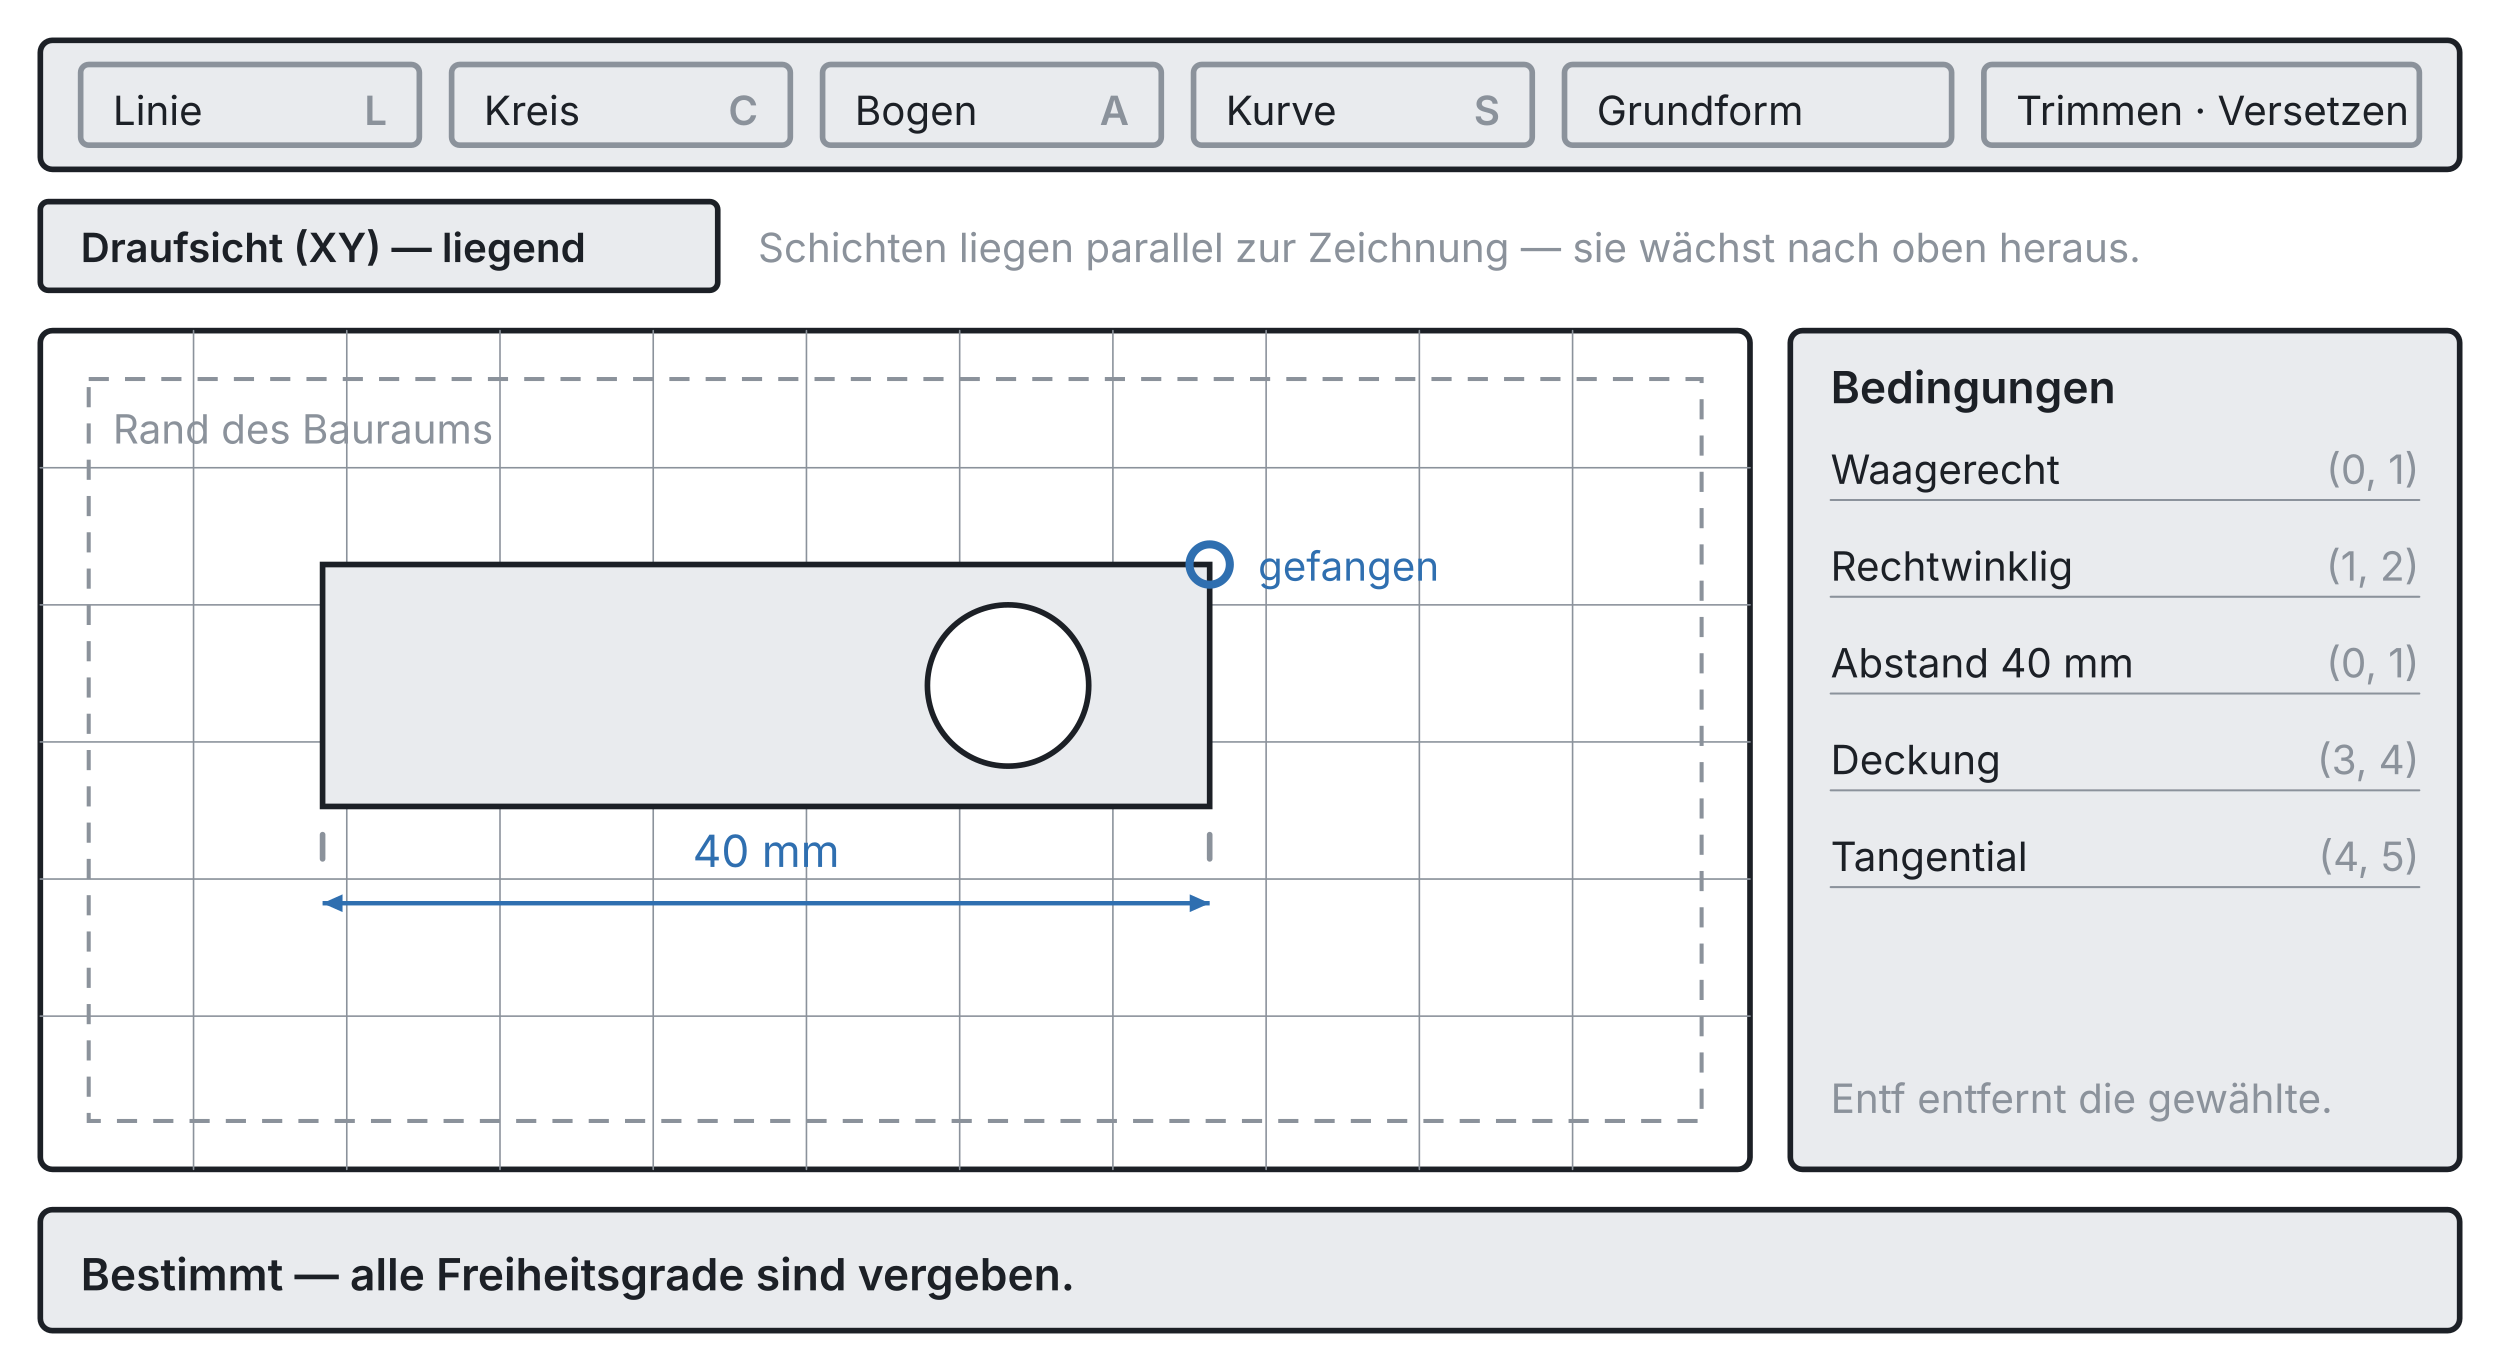
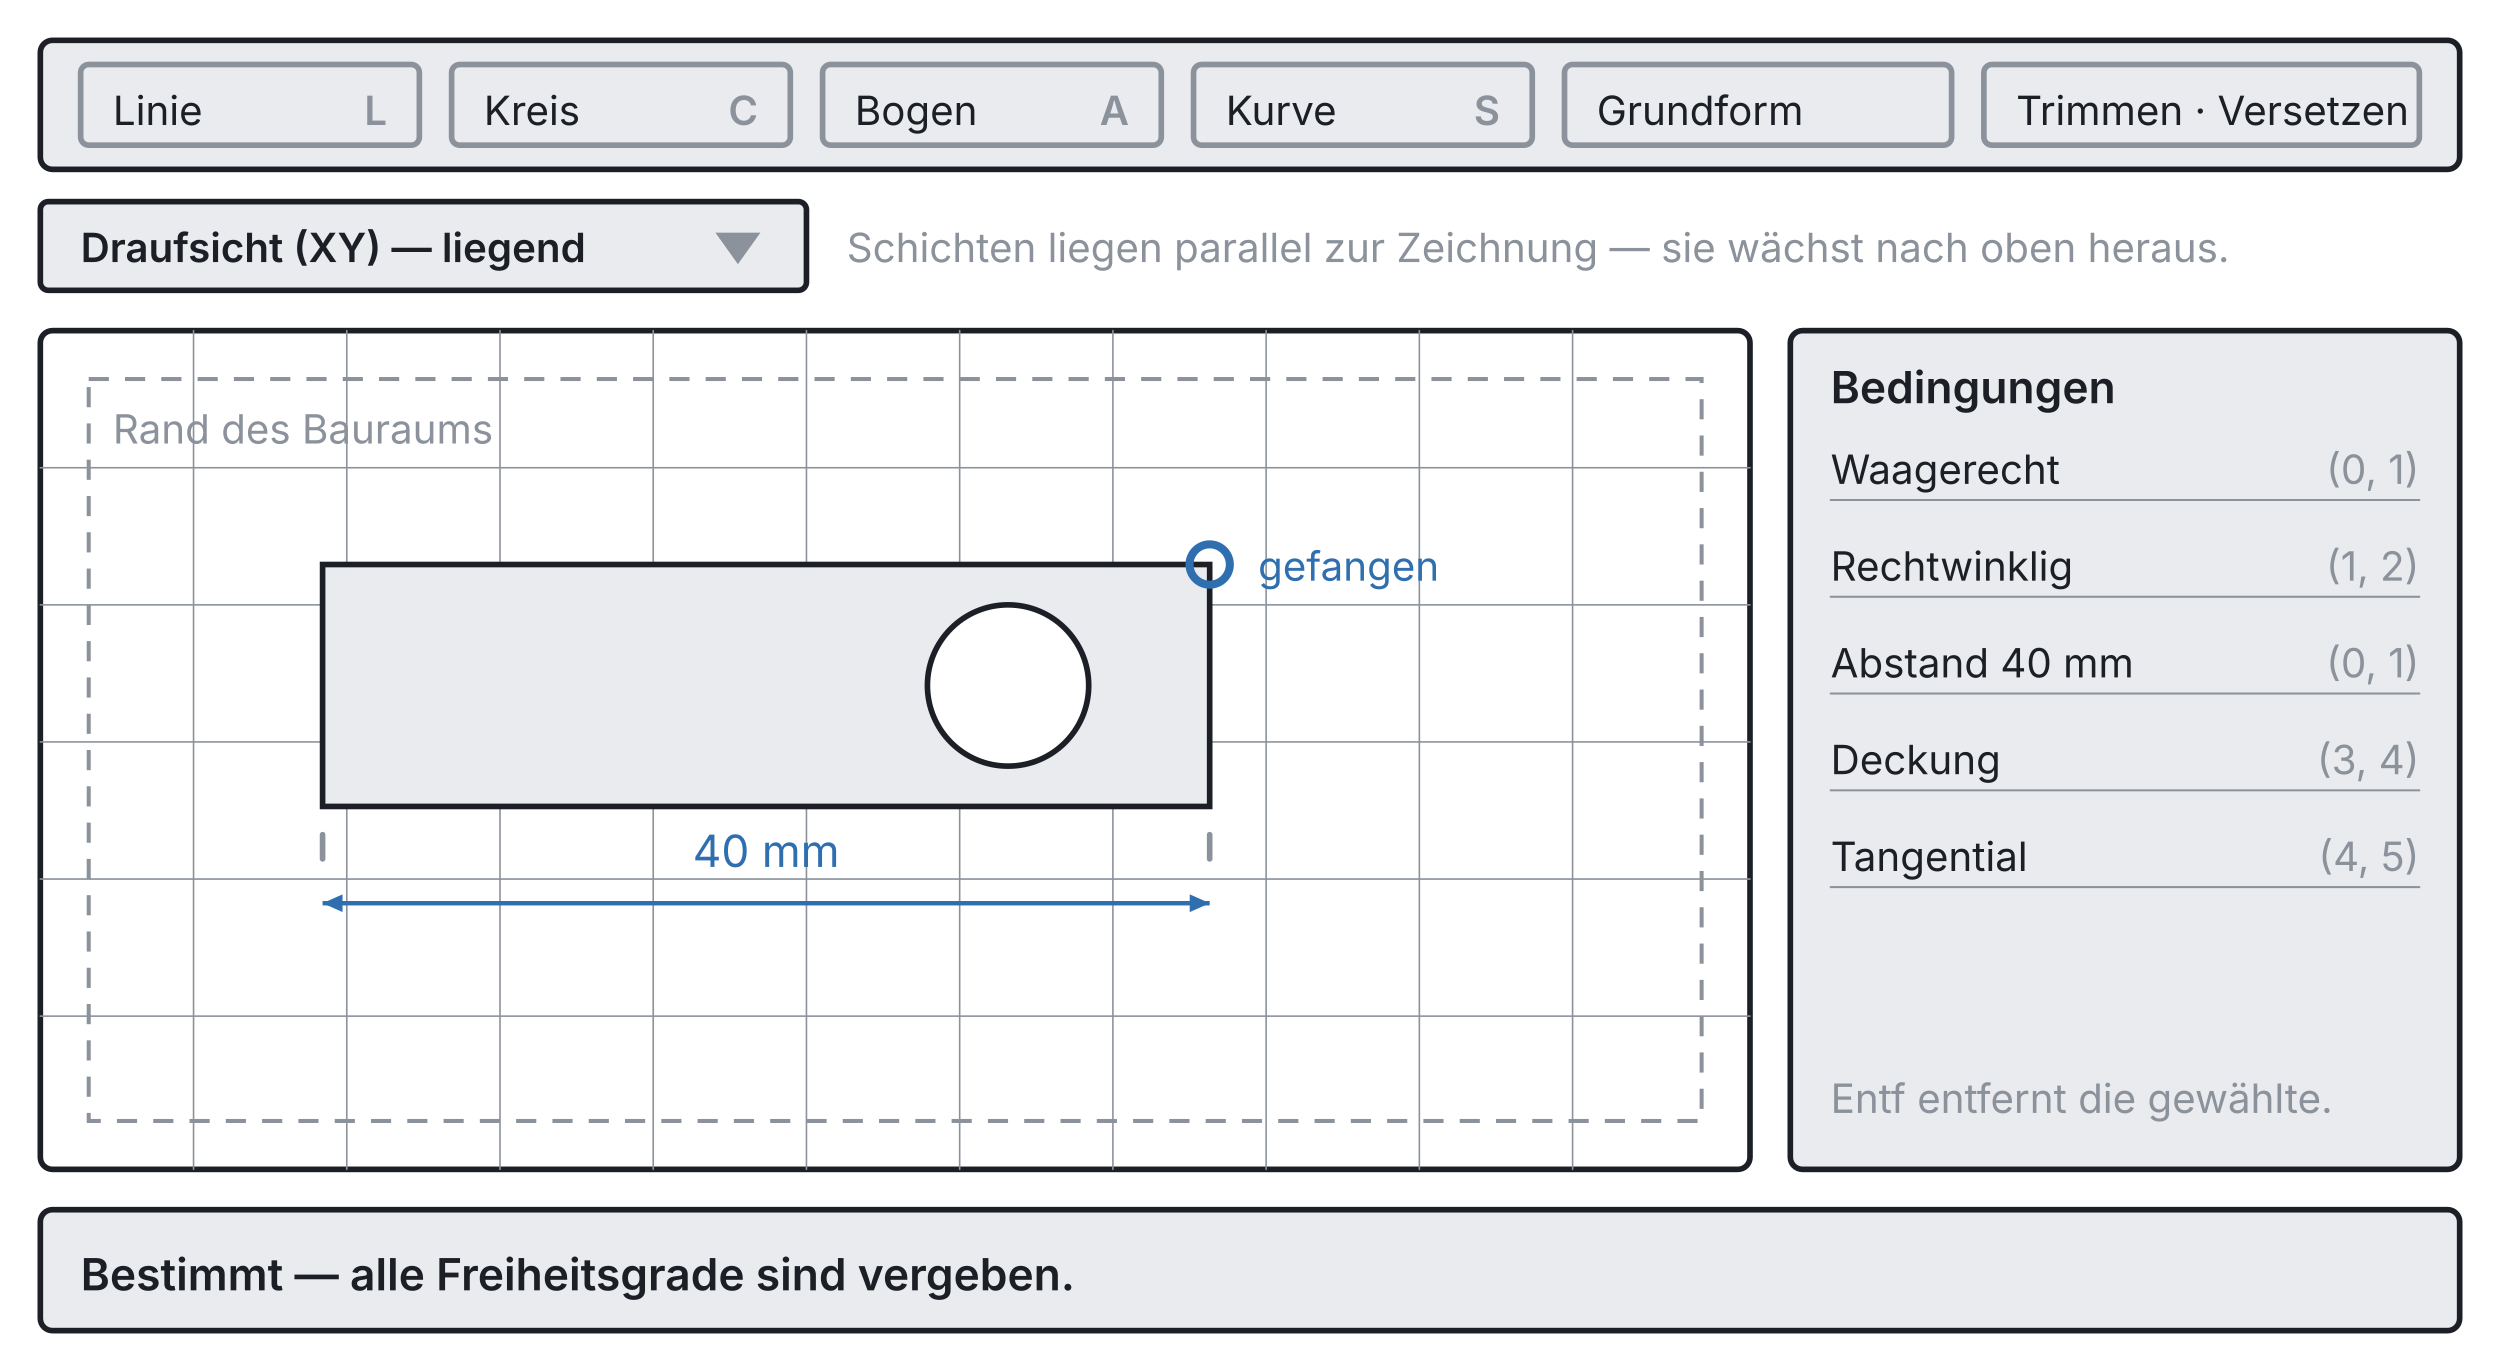
<svg xmlns="http://www.w3.org/2000/svg" viewBox="0 0 620 340" width="620" height="340">
  <defs>
    <marker id="arrow2f6fb0" viewBox="0 0 10 10" refX="9" refY="5" markerWidth="5" markerHeight="5" orient="auto-start-reverse">
      <path d="M 0 1 L 9 5 L 0 9 z" fill="#2f6fb0" />
    </marker>
  </defs>
  <rect x="0" y="0" width="620" height="340" fill="#ffffff" />
  <rect x="10" y="10" width="600" height="32" rx="3" fill="#e9ebee" stroke="#1c2026" stroke-width="1.4" />
  <rect x="20" y="16" width="84" height="20" rx="2" fill="none" stroke="#8b929b" stroke-width="1.4" />
  <text x="28" y="31" fill="#1c2026" font-size="10" font-family="system-ui, -apple-system, Segoe UI, sans-serif" text-anchor="start">Linie</text>
  <text x="96" y="31" fill="#8b929b" font-size="10" font-family="system-ui, -apple-system, Segoe UI, sans-serif" text-anchor="end" font-weight="600">L</text>
  <rect x="112" y="16" width="84" height="20" rx="2" fill="none" stroke="#8b929b" stroke-width="1.4" />
  <text x="120" y="31" fill="#1c2026" font-size="10" font-family="system-ui, -apple-system, Segoe UI, sans-serif" text-anchor="start">Kreis</text>
  <text x="188" y="31" fill="#8b929b" font-size="10" font-family="system-ui, -apple-system, Segoe UI, sans-serif" text-anchor="end" font-weight="600">C</text>
  <rect x="204" y="16" width="84" height="20" rx="2" fill="none" stroke="#8b929b" stroke-width="1.4" />
  <text x="212" y="31" fill="#1c2026" font-size="10" font-family="system-ui, -apple-system, Segoe UI, sans-serif" text-anchor="start">Bogen</text>
  <text x="280" y="31" fill="#8b929b" font-size="10" font-family="system-ui, -apple-system, Segoe UI, sans-serif" text-anchor="end" font-weight="600">A</text>
  <rect x="296" y="16" width="84" height="20" rx="2" fill="none" stroke="#8b929b" stroke-width="1.4" />
  <text x="304" y="31" fill="#1c2026" font-size="10" font-family="system-ui, -apple-system, Segoe UI, sans-serif" text-anchor="start">Kurve</text>
  <text x="372" y="31" fill="#8b929b" font-size="10" font-family="system-ui, -apple-system, Segoe UI, sans-serif" text-anchor="end" font-weight="600">S</text>
  <rect x="388" y="16" width="96" height="20" rx="2" fill="none" stroke="#8b929b" stroke-width="1.4" />
  <text x="396" y="31" fill="#1c2026" font-size="10" font-family="system-ui, -apple-system, Segoe UI, sans-serif" text-anchor="start">Grundform</text>
  <rect x="492" y="16" width="108" height="20" rx="2" fill="none" stroke="#8b929b" stroke-width="1.4" />
  <text x="500" y="31" fill="#1c2026" font-size="10" font-family="system-ui, -apple-system, Segoe UI, sans-serif" text-anchor="start">Trimmen · Versetzen</text>
-   <rect x="10" y="50" width="168" height="22" rx="2" fill="#e9ebee" stroke="#1c2026" stroke-width="1.4" />
+   <rect x="10" y="50" width="190" height="22" rx="2" fill="#e9ebee" stroke="#1c2026" stroke-width="1.4" />
  <text x="20" y="65" fill="#1c2026" font-size="10" font-family="system-ui, -apple-system, Segoe UI, sans-serif" text-anchor="start" font-weight="600">Draufsicht (XY) — liegend</text>
-   <text x="188" y="65" fill="#8b929b" font-size="10" font-family="system-ui, -apple-system, Segoe UI, sans-serif" text-anchor="start">Schichten liegen parallel zur Zeichnung — sie wächst nach oben heraus.</text>
+   <polygon points="178,58 188,58 183,65" fill="#8b929b" stroke="#8b929b" stroke-width="0.6" />
+   <text x="210" y="65" fill="#8b929b" font-size="10" font-family="system-ui, -apple-system, Segoe UI, sans-serif" text-anchor="start">Schichten liegen parallel zur Zeichnung — sie wächst nach oben heraus.</text>
  <rect x="10" y="82" width="424" height="208" rx="3" fill="#ffffff" stroke="#1c2026" stroke-width="1.4" />
  <line x1="48" y1="82" x2="48" y2="290" stroke="#8b929b" stroke-width="0.4" stroke-linecap="round" />
  <line x1="86" y1="82" x2="86" y2="290" stroke="#8b929b" stroke-width="0.4" stroke-linecap="round" />
  <line x1="124" y1="82" x2="124" y2="290" stroke="#8b929b" stroke-width="0.4" stroke-linecap="round" />
  <line x1="162" y1="82" x2="162" y2="290" stroke="#8b929b" stroke-width="0.4" stroke-linecap="round" />
  <line x1="200" y1="82" x2="200" y2="290" stroke="#8b929b" stroke-width="0.4" stroke-linecap="round" />
  <line x1="238" y1="82" x2="238" y2="290" stroke="#8b929b" stroke-width="0.4" stroke-linecap="round" />
  <line x1="276" y1="82" x2="276" y2="290" stroke="#8b929b" stroke-width="0.4" stroke-linecap="round" />
  <line x1="314" y1="82" x2="314" y2="290" stroke="#8b929b" stroke-width="0.4" stroke-linecap="round" />
  <line x1="352" y1="82" x2="352" y2="290" stroke="#8b929b" stroke-width="0.4" stroke-linecap="round" />
  <line x1="390" y1="82" x2="390" y2="290" stroke="#8b929b" stroke-width="0.4" stroke-linecap="round" />
  <line x1="10" y1="116" x2="434" y2="116" stroke="#8b929b" stroke-width="0.4" stroke-linecap="round" />
  <line x1="10" y1="150" x2="434" y2="150" stroke="#8b929b" stroke-width="0.4" stroke-linecap="round" />
  <line x1="10" y1="184" x2="434" y2="184" stroke="#8b929b" stroke-width="0.4" stroke-linecap="round" />
  <line x1="10" y1="218" x2="434" y2="218" stroke="#8b929b" stroke-width="0.4" stroke-linecap="round" />
  <line x1="10" y1="252" x2="434" y2="252" stroke="#8b929b" stroke-width="0.4" stroke-linecap="round" />
  <rect x="22" y="94" width="400" height="184" rx="0" fill="none" stroke="#8b929b" stroke-width="1" stroke-dasharray="5 4" />
  <text x="28" y="110" fill="#8b929b" font-size="10" font-family="system-ui, -apple-system, Segoe UI, sans-serif" text-anchor="start">Rand des Bauraums</text>
  <polygon points="80,140 300,140 300,200 80,200" fill="#e9ebee" stroke="#1c2026" stroke-width="1.4" />
  <circle cx="250" cy="170" r="20" fill="#ffffff" stroke="#1c2026" stroke-width="1.4" />
  <line x1="80" y1="207" x2="80" y2="213" stroke="#8b929b" stroke-width="1.4" stroke-linecap="round" />
  <line x1="300" y1="207" x2="300" y2="213" stroke="#8b929b" stroke-width="1.4" stroke-linecap="round" />
  <line x1="80" y1="224" x2="300" y2="224" stroke="#2f6fb0" stroke-width="1.1" marker-start="url(#arrow2f6fb0)" marker-end="url(#arrow2f6fb0)" />
  <text x="190" y="215" fill="#2f6fb0" font-size="11" font-family="system-ui, -apple-system, Segoe UI, sans-serif" text-anchor="middle">40 mm</text>
  <text x="312" y="144" fill="#2f6fb0" font-size="10" font-family="system-ui, -apple-system, Segoe UI, sans-serif" text-anchor="start">gefangen</text>
  <circle cx="300" cy="140" r="5" fill="none" stroke="#2f6fb0" stroke-width="2" />
  <rect x="444" y="82" width="166" height="208" rx="3" fill="#e9ebee" stroke="#1c2026" stroke-width="1.4" />
  <text x="454" y="100" fill="#1c2026" font-size="11" font-family="system-ui, -apple-system, Segoe UI, sans-serif" text-anchor="start" font-weight="600">Bedingungen</text>
  <line x1="454" y1="124" x2="600" y2="124" stroke="#8b929b" stroke-width="0.5" stroke-linecap="round" />
  <text x="454" y="120" fill="#1c2026" font-size="10" font-family="system-ui, -apple-system, Segoe UI, sans-serif" text-anchor="start">Waagerecht</text>
  <text x="600" y="120" fill="#8b929b" font-size="10" font-family="system-ui, -apple-system, Segoe UI, sans-serif" text-anchor="end">(0, 1)</text>
  <line x1="454" y1="148" x2="600" y2="148" stroke="#8b929b" stroke-width="0.5" stroke-linecap="round" />
  <text x="454" y="144" fill="#1c2026" font-size="10" font-family="system-ui, -apple-system, Segoe UI, sans-serif" text-anchor="start">Rechtwinklig</text>
  <text x="600" y="144" fill="#8b929b" font-size="10" font-family="system-ui, -apple-system, Segoe UI, sans-serif" text-anchor="end">(1, 2)</text>
  <line x1="454" y1="172" x2="600" y2="172" stroke="#8b929b" stroke-width="0.5" stroke-linecap="round" />
  <text x="454" y="168" fill="#1c2026" font-size="10" font-family="system-ui, -apple-system, Segoe UI, sans-serif" text-anchor="start">Abstand 40 mm</text>
  <text x="600" y="168" fill="#8b929b" font-size="10" font-family="system-ui, -apple-system, Segoe UI, sans-serif" text-anchor="end">(0, 1)</text>
  <line x1="454" y1="196" x2="600" y2="196" stroke="#8b929b" stroke-width="0.5" stroke-linecap="round" />
  <text x="454" y="192" fill="#1c2026" font-size="10" font-family="system-ui, -apple-system, Segoe UI, sans-serif" text-anchor="start">Deckung</text>
  <text x="600" y="192" fill="#8b929b" font-size="10" font-family="system-ui, -apple-system, Segoe UI, sans-serif" text-anchor="end">(3, 4)</text>
  <line x1="454" y1="220" x2="600" y2="220" stroke="#8b929b" stroke-width="0.5" stroke-linecap="round" />
  <text x="454" y="216" fill="#1c2026" font-size="10" font-family="system-ui, -apple-system, Segoe UI, sans-serif" text-anchor="start">Tangential</text>
  <text x="600" y="216" fill="#8b929b" font-size="10" font-family="system-ui, -apple-system, Segoe UI, sans-serif" text-anchor="end">(4, 5)</text>
  <text x="454" y="276" fill="#8b929b" font-size="10" font-family="system-ui, -apple-system, Segoe UI, sans-serif" text-anchor="start">Entf entfernt die gewählte.</text>
  <rect x="10" y="300" width="600" height="30" rx="3" fill="#e9ebee" stroke="#1c2026" stroke-width="1.4" />
  <text x="20" y="320" fill="#1c2026" font-size="11" font-family="system-ui, -apple-system, Segoe UI, sans-serif" text-anchor="start" font-weight="600">Bestimmt — alle Freiheitsgrade sind vergeben.</text>
</svg>
